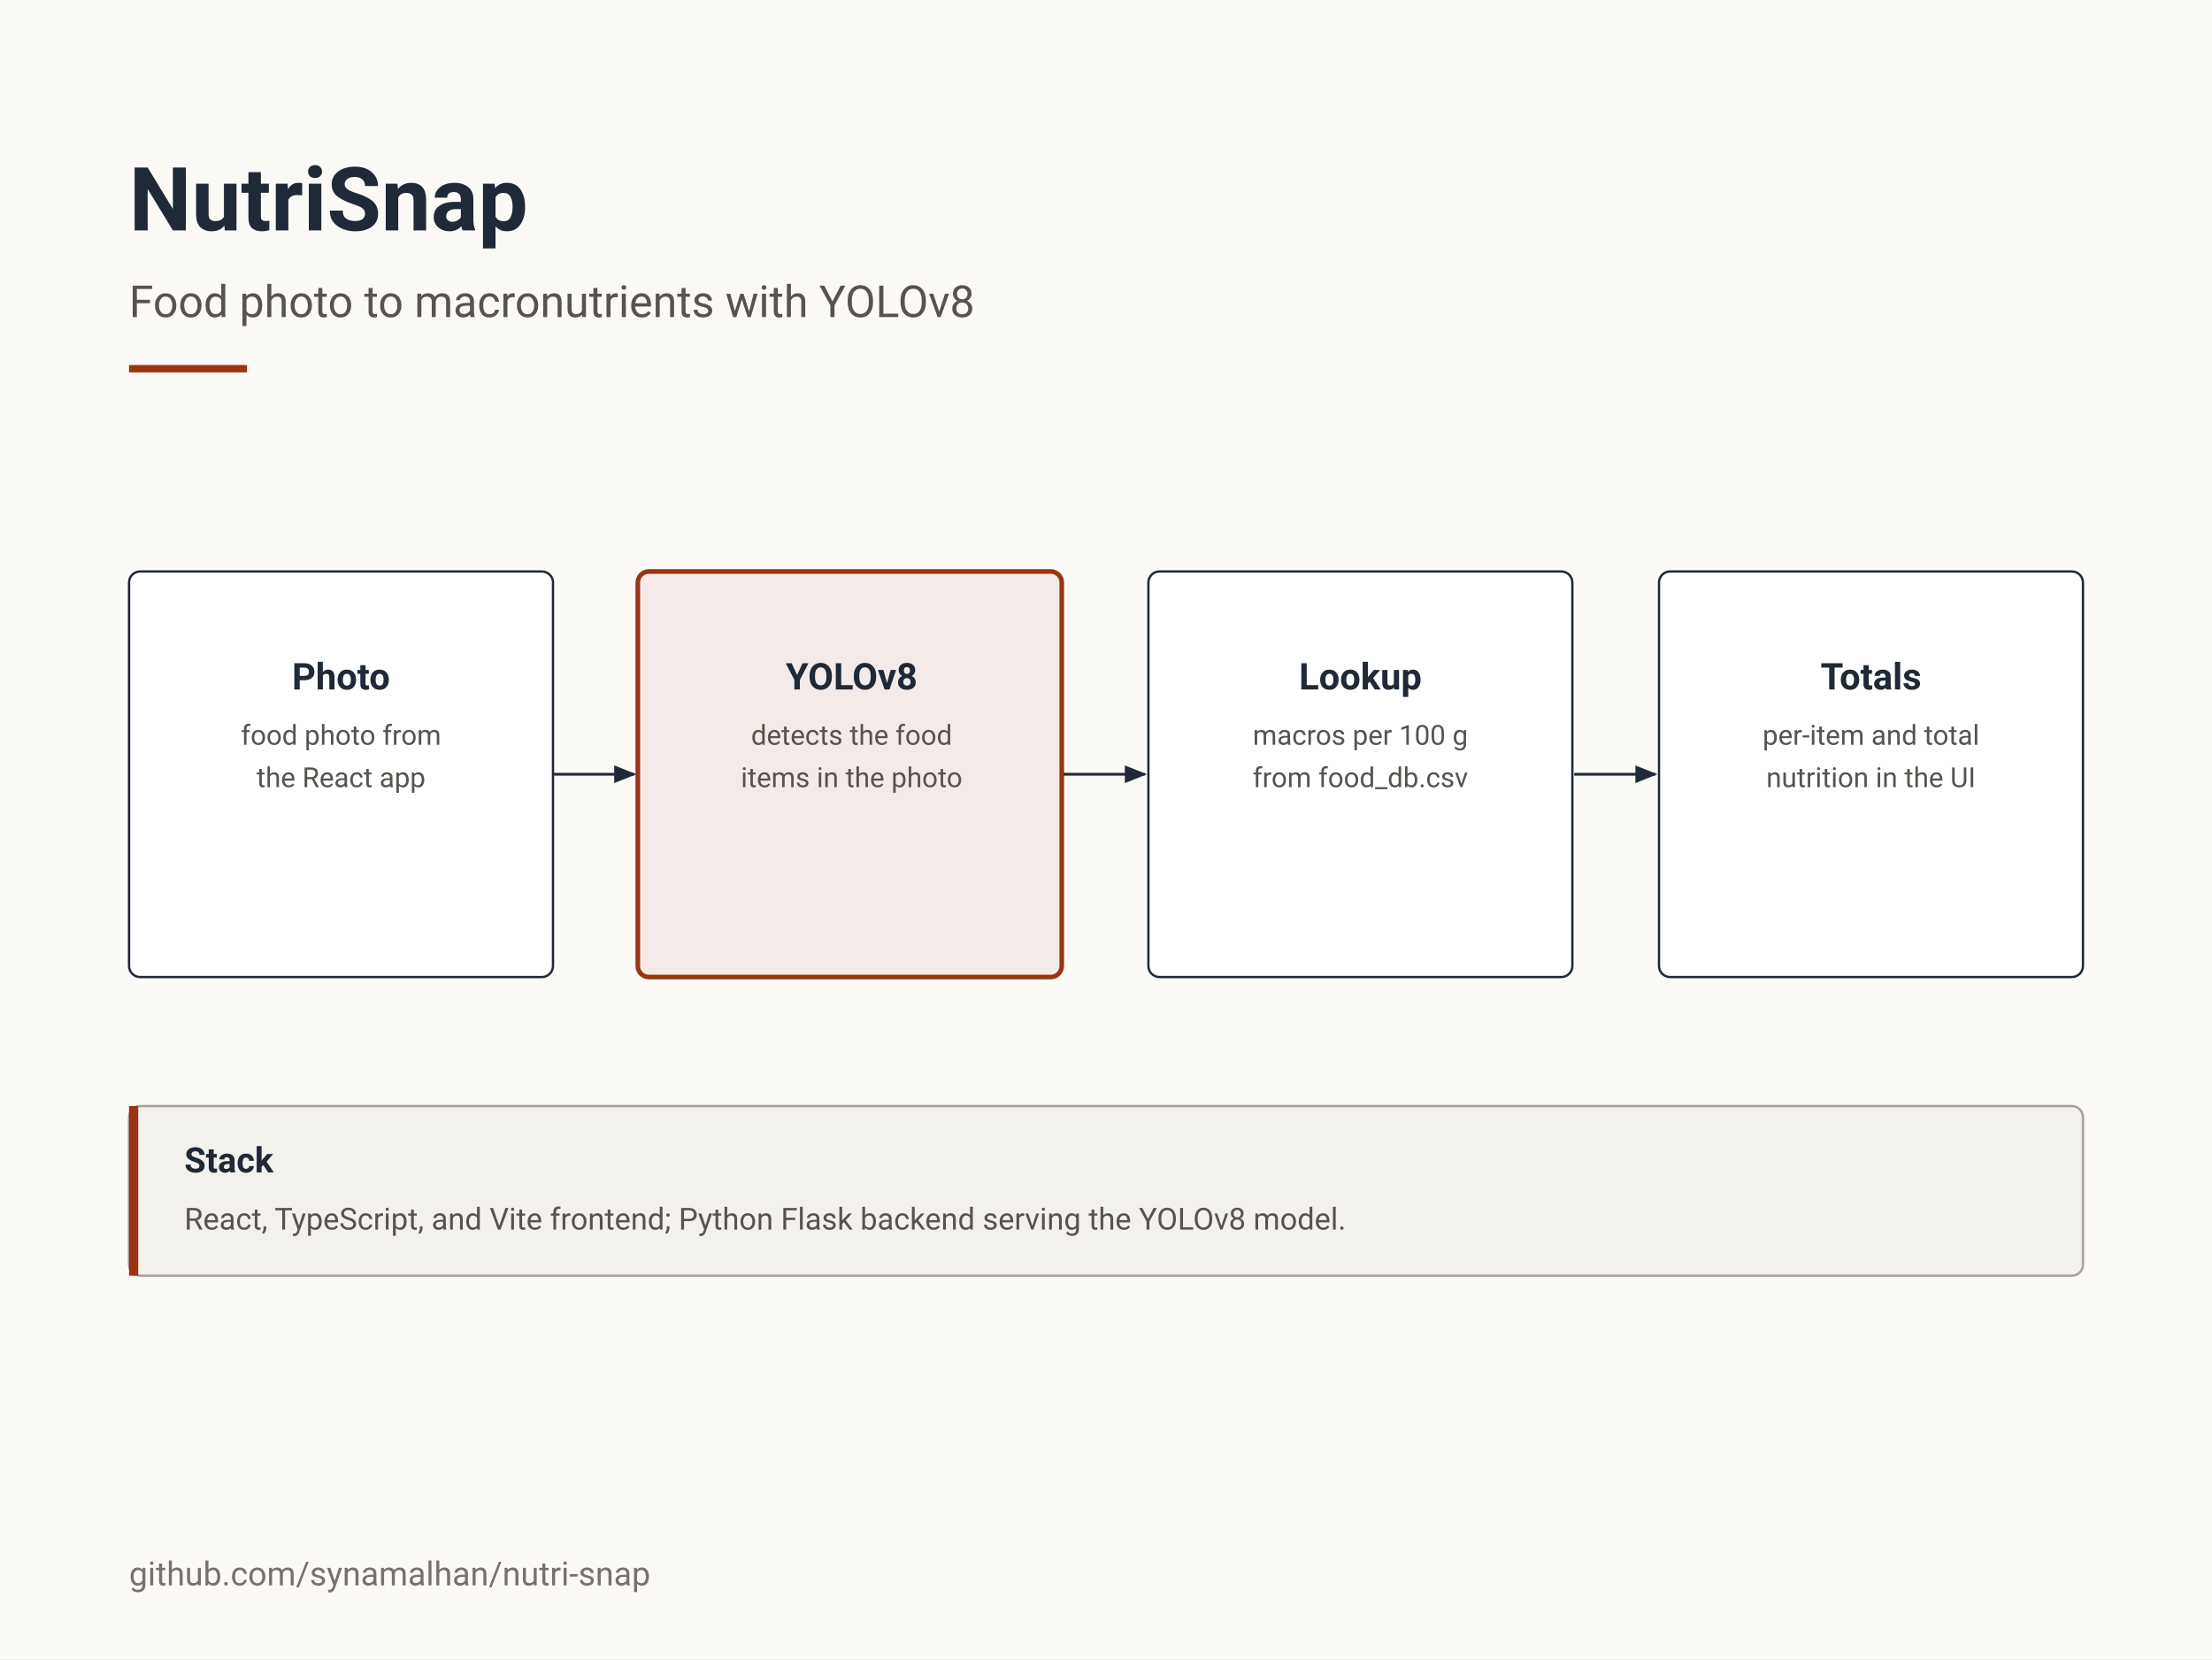
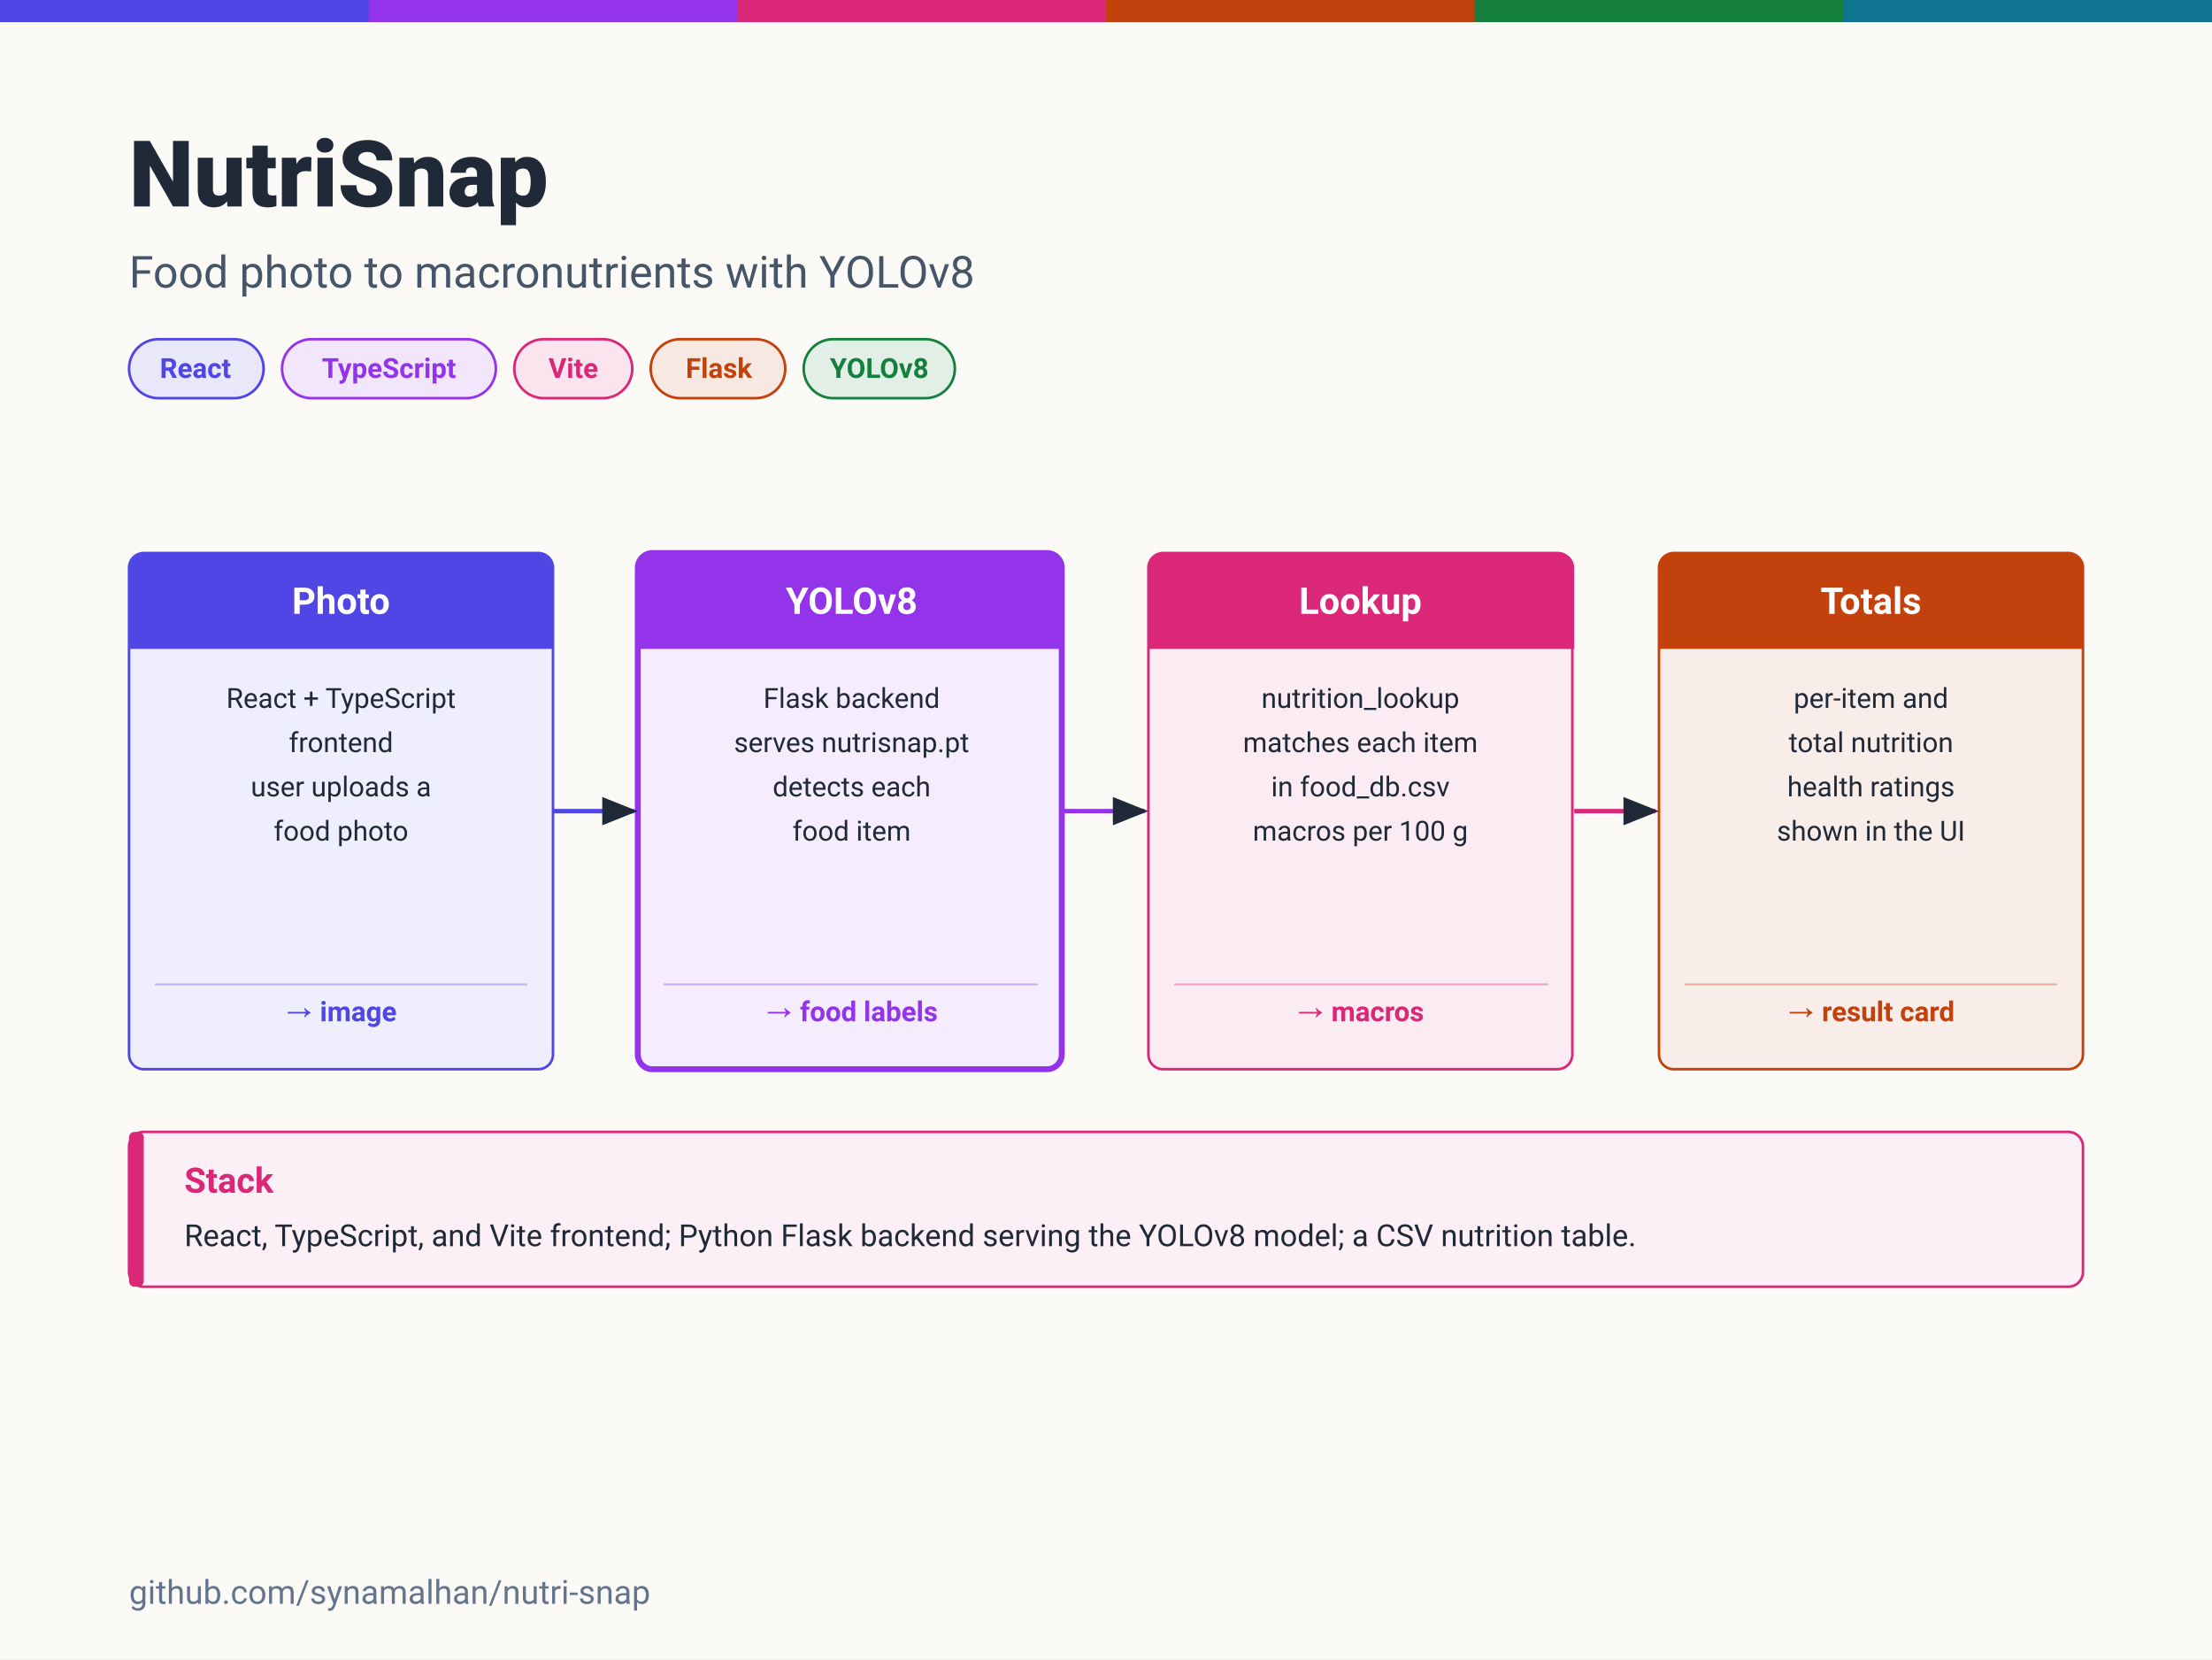
<svg xmlns="http://www.w3.org/2000/svg" viewBox="0 0 1200 900" width="1200" height="900" role="img" aria-labelledby="t">
  <defs>
    <marker id="a" viewBox="0 0 10 10" refX="9" refY="5" markerWidth="8" markerHeight="8" orient="auto">
      <path d="M0 1L10 5L0 9z" fill="#1f2937" />
    </marker>
  </defs>
  <rect width="1200" height="900" fill="#fbfaf7" />
-   <text x="70" y="125" font-family="system-ui,-apple-system,'Segoe UI',Roboto,Helvetica,Arial,sans-serif" font-size="48" font-weight="700" fill="#1f2937">NutriSnap</text>
-   <text x="70" y="172" font-family="system-ui,-apple-system,'Segoe UI',Roboto,Helvetica,Arial,sans-serif" font-size="24" fill="#57534e">Food photo to macronutrients with YOLOv8</text>
-   <rect x="70" y="198" width="64" height="4" fill="#9a3412" />
-   <rect x="70" y="310" width="230" height="220" rx="6" fill="#ffffff" stroke="#1f2937" stroke-width="1.25" />
-   <text x="185" y="374" text-anchor="middle" font-family="system-ui,-apple-system,'Segoe UI',Roboto,Helvetica,Arial,sans-serif" font-size="20" font-weight="700" fill="#1f2937">Photo</text>
-   <text x="185" y="404" text-anchor="middle" font-family="system-ui,-apple-system,'Segoe UI',Roboto,Helvetica,Arial,sans-serif" font-size="15" fill="#57534e">food photo from</text>
-   <text x="185" y="427" text-anchor="middle" font-family="system-ui,-apple-system,'Segoe UI',Roboto,Helvetica,Arial,sans-serif" font-size="15" fill="#57534e">the React app</text>
-   <rect x="346" y="310" width="230" height="220" rx="6" fill="#f4eae7" stroke="#9a3412" stroke-width="2.5" />
-   <text x="462" y="374" text-anchor="middle" font-family="system-ui,-apple-system,'Segoe UI',Roboto,Helvetica,Arial,sans-serif" font-size="20" font-weight="700" fill="#1f2937">YOLOv8</text>
-   <text x="462" y="404" text-anchor="middle" font-family="system-ui,-apple-system,'Segoe UI',Roboto,Helvetica,Arial,sans-serif" font-size="15" fill="#57534e">detects the food</text>
-   <text x="462" y="427" text-anchor="middle" font-family="system-ui,-apple-system,'Segoe UI',Roboto,Helvetica,Arial,sans-serif" font-size="15" fill="#57534e">items in the photo</text>
-   <rect x="623" y="310" width="230" height="220" rx="6" fill="#ffffff" stroke="#1f2937" stroke-width="1.25" />
-   <text x="738" y="374" text-anchor="middle" font-family="system-ui,-apple-system,'Segoe UI',Roboto,Helvetica,Arial,sans-serif" font-size="20" font-weight="700" fill="#1f2937">Lookup</text>
-   <text x="738" y="404" text-anchor="middle" font-family="system-ui,-apple-system,'Segoe UI',Roboto,Helvetica,Arial,sans-serif" font-size="15" fill="#57534e">macros per 100 g</text>
-   <text x="738" y="427" text-anchor="middle" font-family="system-ui,-apple-system,'Segoe UI',Roboto,Helvetica,Arial,sans-serif" font-size="15" fill="#57534e">from food_db.csv</text>
-   <rect x="900" y="310" width="230" height="220" rx="6" fill="#ffffff" stroke="#1f2937" stroke-width="1.25" />
-   <text x="1015" y="374" text-anchor="middle" font-family="system-ui,-apple-system,'Segoe UI',Roboto,Helvetica,Arial,sans-serif" font-size="20" font-weight="700" fill="#1f2937">Totals</text>
-   <text x="1015" y="404" text-anchor="middle" font-family="system-ui,-apple-system,'Segoe UI',Roboto,Helvetica,Arial,sans-serif" font-size="15" fill="#57534e">per-item and total</text>
-   <text x="1015" y="427" text-anchor="middle" font-family="system-ui,-apple-system,'Segoe UI',Roboto,Helvetica,Arial,sans-serif" font-size="15" fill="#57534e">nutrition in the UI</text>
-   <path d="M300 420 H344" fill="none" stroke="#1f2937" stroke-width="1.5" marker-end="url(#a)" />
-   <path d="M577 420 H621" fill="none" stroke="#1f2937" stroke-width="1.5" marker-end="url(#a)" />
-   <path d="M854 420 H898" fill="none" stroke="#1f2937" stroke-width="1.5" marker-end="url(#a)" />
-   <rect x="70" y="600" width="1060" height="92" rx="6" fill="#f3f1ec" stroke="#a8a29e" stroke-width="1.25" />
-   <rect x="70" y="600" width="5" height="92" fill="#9a3412" />
-   <text x="100" y="636" font-family="system-ui,-apple-system,'Segoe UI',Roboto,Helvetica,Arial,sans-serif" font-size="19" font-weight="700" fill="#1f2937">Stack</text>
-   <text x="100" y="667" font-family="system-ui,-apple-system,'Segoe UI',Roboto,Helvetica,Arial,sans-serif" font-size="16.5" fill="#57534e">React, TypeScript, and Vite frontend; Python Flask backend serving the YOLOv8 model.</text>
-   <text x="70" y="860" font-family="system-ui,-apple-system,'Segoe UI',Roboto,Helvetica,Arial,sans-serif" font-size="18" fill="#78716c">github.com/synamalhan/nutri-snap</text>
+   <rect x="0" y="0" width="201" height="12" fill="#4f46e5" />
+   <rect x="200" y="0" width="201" height="12" fill="#9333ea" />
+   <rect x="400" y="0" width="201" height="12" fill="#db2777" />
+   <rect x="600" y="0" width="201" height="12" fill="#c2410c" />
+   <rect x="800" y="0" width="201" height="12" fill="#15803d" />
+   <rect x="1000" y="0" width="201" height="12" fill="#0e7490" />
+   <text x="70" y="112" font-family="system-ui,-apple-system,'Segoe UI',Roboto,Helvetica,Arial,sans-serif" font-size="50" font-weight="800" fill="#1f2937">NutriSnap</text>
+   <text x="70" y="156" font-family="system-ui,-apple-system,'Segoe UI',Roboto,Helvetica,Arial,sans-serif" font-size="24" fill="#475569">Food photo to macronutrients with YOLOv8</text>
+   <rect x="70" y="184" width="73" height="32" rx="16" fill="#e9e8fb" stroke="#4f46e5" stroke-width="1.4" />
+   <text x="106" y="205" text-anchor="middle" font-family="system-ui,-apple-system,'Segoe UI',Roboto,Helvetica,Arial,sans-serif" font-size="15" font-weight="600" fill="#4f46e5">React</text>
+   <rect x="153" y="184" width="116" height="32" rx="16" fill="#f2e6fc" stroke="#9333ea" stroke-width="1.4" />
+   <text x="211" y="205" text-anchor="middle" font-family="system-ui,-apple-system,'Segoe UI',Roboto,Helvetica,Arial,sans-serif" font-size="15" font-weight="600" fill="#9333ea">TypeScript</text>
+   <rect x="279" y="184" width="64" height="32" rx="16" fill="#fae5ee" stroke="#db2777" stroke-width="1.4" />
+   <text x="311" y="205" text-anchor="middle" font-family="system-ui,-apple-system,'Segoe UI',Roboto,Helvetica,Arial,sans-serif" font-size="15" font-weight="600" fill="#db2777">Vite</text>
+   <rect x="353" y="184" width="73" height="32" rx="16" fill="#f7e8e1" stroke="#c2410c" stroke-width="1.4" />
+   <text x="390" y="205" text-anchor="middle" font-family="system-ui,-apple-system,'Segoe UI',Roboto,Helvetica,Arial,sans-serif" font-size="15" font-weight="600" fill="#c2410c">Flask</text>
+   <rect x="436" y="184" width="82" height="32" rx="16" fill="#e2efe7" stroke="#15803d" stroke-width="1.4" />
+   <text x="477" y="205" text-anchor="middle" font-family="system-ui,-apple-system,'Segoe UI',Roboto,Helvetica,Arial,sans-serif" font-size="15" font-weight="600" fill="#15803d">YOLOv8</text>
+   <rect x="70" y="300" width="230" height="280" rx="8" fill="#efeefc" stroke="#4f46e5" stroke-width="1.4" />
+   <path d="M70 352 V308 a8 8 0 0 1 8 -8 H292 a8 8 0 0 1 8 8 V352 Z" fill="#4f46e5" />
+   <text x="185" y="333" text-anchor="middle" font-family="system-ui,-apple-system,'Segoe UI',Roboto,Helvetica,Arial,sans-serif" font-size="20" font-weight="700" fill="#fff">Photo</text>
+   <text x="185" y="384" text-anchor="middle" font-family="system-ui,-apple-system,'Segoe UI',Roboto,Helvetica,Arial,sans-serif" font-size="15" fill="#1f2937">React + TypeScript</text>
+   <text x="185" y="408" text-anchor="middle" font-family="system-ui,-apple-system,'Segoe UI',Roboto,Helvetica,Arial,sans-serif" font-size="15" fill="#1f2937">frontend</text>
+   <text x="185" y="432" text-anchor="middle" font-family="system-ui,-apple-system,'Segoe UI',Roboto,Helvetica,Arial,sans-serif" font-size="15" fill="#1f2937">user uploads a</text>
+   <text x="185" y="456" text-anchor="middle" font-family="system-ui,-apple-system,'Segoe UI',Roboto,Helvetica,Arial,sans-serif" font-size="15" fill="#1f2937">food photo</text>
+   <line x1="84" x2="286" y1="534" y2="534" stroke="#4f46e5" stroke-opacity=".35" />
+   <text x="185" y="554" text-anchor="middle" font-family="system-ui,-apple-system,'Segoe UI',Roboto,Helvetica,Arial,sans-serif" font-size="15" font-weight="700" fill="#4f46e5">→ image</text>
+   <rect x="346" y="300" width="230" height="280" rx="8" fill="#f5ecfd" stroke="#9333ea" stroke-width="3.2" />
+   <path d="M346 352 V308 a8 8 0 0 1 8 -8 H569 a8 8 0 0 1 8 8 V352 Z" fill="#9333ea" />
+   <text x="462" y="333" text-anchor="middle" font-family="system-ui,-apple-system,'Segoe UI',Roboto,Helvetica,Arial,sans-serif" font-size="20" font-weight="700" fill="#fff">YOLOv8</text>
+   <text x="462" y="384" text-anchor="middle" font-family="system-ui,-apple-system,'Segoe UI',Roboto,Helvetica,Arial,sans-serif" font-size="15" fill="#1f2937">Flask backend</text>
+   <text x="462" y="408" text-anchor="middle" font-family="system-ui,-apple-system,'Segoe UI',Roboto,Helvetica,Arial,sans-serif" font-size="15" fill="#1f2937">serves nutrisnap.pt</text>
+   <text x="462" y="432" text-anchor="middle" font-family="system-ui,-apple-system,'Segoe UI',Roboto,Helvetica,Arial,sans-serif" font-size="15" fill="#1f2937">detects each</text>
+   <text x="462" y="456" text-anchor="middle" font-family="system-ui,-apple-system,'Segoe UI',Roboto,Helvetica,Arial,sans-serif" font-size="15" fill="#1f2937">food item</text>
+   <line x1="360" x2="563" y1="534" y2="534" stroke="#9333ea" stroke-opacity=".35" />
+   <text x="462" y="554" text-anchor="middle" font-family="system-ui,-apple-system,'Segoe UI',Roboto,Helvetica,Arial,sans-serif" font-size="15" font-weight="700" fill="#9333ea">→ food labels</text>
+   <rect x="623" y="300" width="230" height="280" rx="8" fill="#fbebf2" stroke="#db2777" stroke-width="1.4" />
+   <path d="M623 352 V308 a8 8 0 0 1 8 -8 H846 a8 8 0 0 1 8 8 V352 Z" fill="#db2777" />
+   <text x="738" y="333" text-anchor="middle" font-family="system-ui,-apple-system,'Segoe UI',Roboto,Helvetica,Arial,sans-serif" font-size="20" font-weight="700" fill="#fff">Lookup</text>
+   <text x="738" y="384" text-anchor="middle" font-family="system-ui,-apple-system,'Segoe UI',Roboto,Helvetica,Arial,sans-serif" font-size="15" fill="#1f2937">nutrition_lookup</text>
+   <text x="738" y="408" text-anchor="middle" font-family="system-ui,-apple-system,'Segoe UI',Roboto,Helvetica,Arial,sans-serif" font-size="15" fill="#1f2937">matches each item</text>
+   <text x="738" y="432" text-anchor="middle" font-family="system-ui,-apple-system,'Segoe UI',Roboto,Helvetica,Arial,sans-serif" font-size="15" fill="#1f2937">in food_db.csv</text>
+   <text x="738" y="456" text-anchor="middle" font-family="system-ui,-apple-system,'Segoe UI',Roboto,Helvetica,Arial,sans-serif" font-size="15" fill="#1f2937">macros per 100 g</text>
+   <line x1="637" x2="840" y1="534" y2="534" stroke="#db2777" stroke-opacity=".35" />
+   <text x="738" y="554" text-anchor="middle" font-family="system-ui,-apple-system,'Segoe UI',Roboto,Helvetica,Arial,sans-serif" font-size="15" font-weight="700" fill="#db2777">→ macros</text>
+   <rect x="900" y="300" width="230" height="280" rx="8" fill="#f9ede9" stroke="#c2410c" stroke-width="1.4" />
+   <path d="M900 352 V308 a8 8 0 0 1 8 -8 H1122 a8 8 0 0 1 8 8 V352 Z" fill="#c2410c" />
+   <text x="1015" y="333" text-anchor="middle" font-family="system-ui,-apple-system,'Segoe UI',Roboto,Helvetica,Arial,sans-serif" font-size="20" font-weight="700" fill="#fff">Totals</text>
+   <text x="1015" y="384" text-anchor="middle" font-family="system-ui,-apple-system,'Segoe UI',Roboto,Helvetica,Arial,sans-serif" font-size="15" fill="#1f2937">per-item and</text>
+   <text x="1015" y="408" text-anchor="middle" font-family="system-ui,-apple-system,'Segoe UI',Roboto,Helvetica,Arial,sans-serif" font-size="15" fill="#1f2937">total nutrition</text>
+   <text x="1015" y="432" text-anchor="middle" font-family="system-ui,-apple-system,'Segoe UI',Roboto,Helvetica,Arial,sans-serif" font-size="15" fill="#1f2937">health ratings</text>
+   <text x="1015" y="456" text-anchor="middle" font-family="system-ui,-apple-system,'Segoe UI',Roboto,Helvetica,Arial,sans-serif" font-size="15" fill="#1f2937">shown in the UI</text>
+   <line x1="914" x2="1116" y1="534" y2="534" stroke="#c2410c" stroke-opacity=".35" />
+   <text x="1015" y="554" text-anchor="middle" font-family="system-ui,-apple-system,'Segoe UI',Roboto,Helvetica,Arial,sans-serif" font-size="15" font-weight="700" fill="#c2410c">→ result card</text>
+   <path d="M300 440 H344" fill="none" stroke="#4f46e5" stroke-width="2.4" marker-end="url(#a)" />
+   <path d="M577 440 H621" fill="none" stroke="#9333ea" stroke-width="2.4" marker-end="url(#a)" />
+   <path d="M854 440 H898" fill="none" stroke="#db2777" stroke-width="2.4" marker-end="url(#a)" />
+   <rect x="70" y="614" width="1060" height="84" rx="8" fill="#fceff5" stroke="#db2777" stroke-width="1.4" />
+   <rect x="70" y="614" width="8" height="84" rx="3" fill="#db2777" />
+   <text x="100" y="647" font-family="system-ui,-apple-system,'Segoe UI',Roboto,Helvetica,Arial,sans-serif" font-size="19" font-weight="700" fill="#db2777">Stack</text>
+   <text x="100" y="676" font-family="system-ui,-apple-system,'Segoe UI',Roboto,Helvetica,Arial,sans-serif" font-size="16.5" fill="#1f2937">React, TypeScript, and Vite frontend; Python Flask backend serving the YOLOv8 model; a CSV nutrition table.</text>
+   <text x="70" y="870" font-family="system-ui,-apple-system,'Segoe UI',Roboto,Helvetica,Arial,sans-serif" font-size="18" fill="#64748b">github.com/synamalhan/nutri-snap</text>
</svg>
